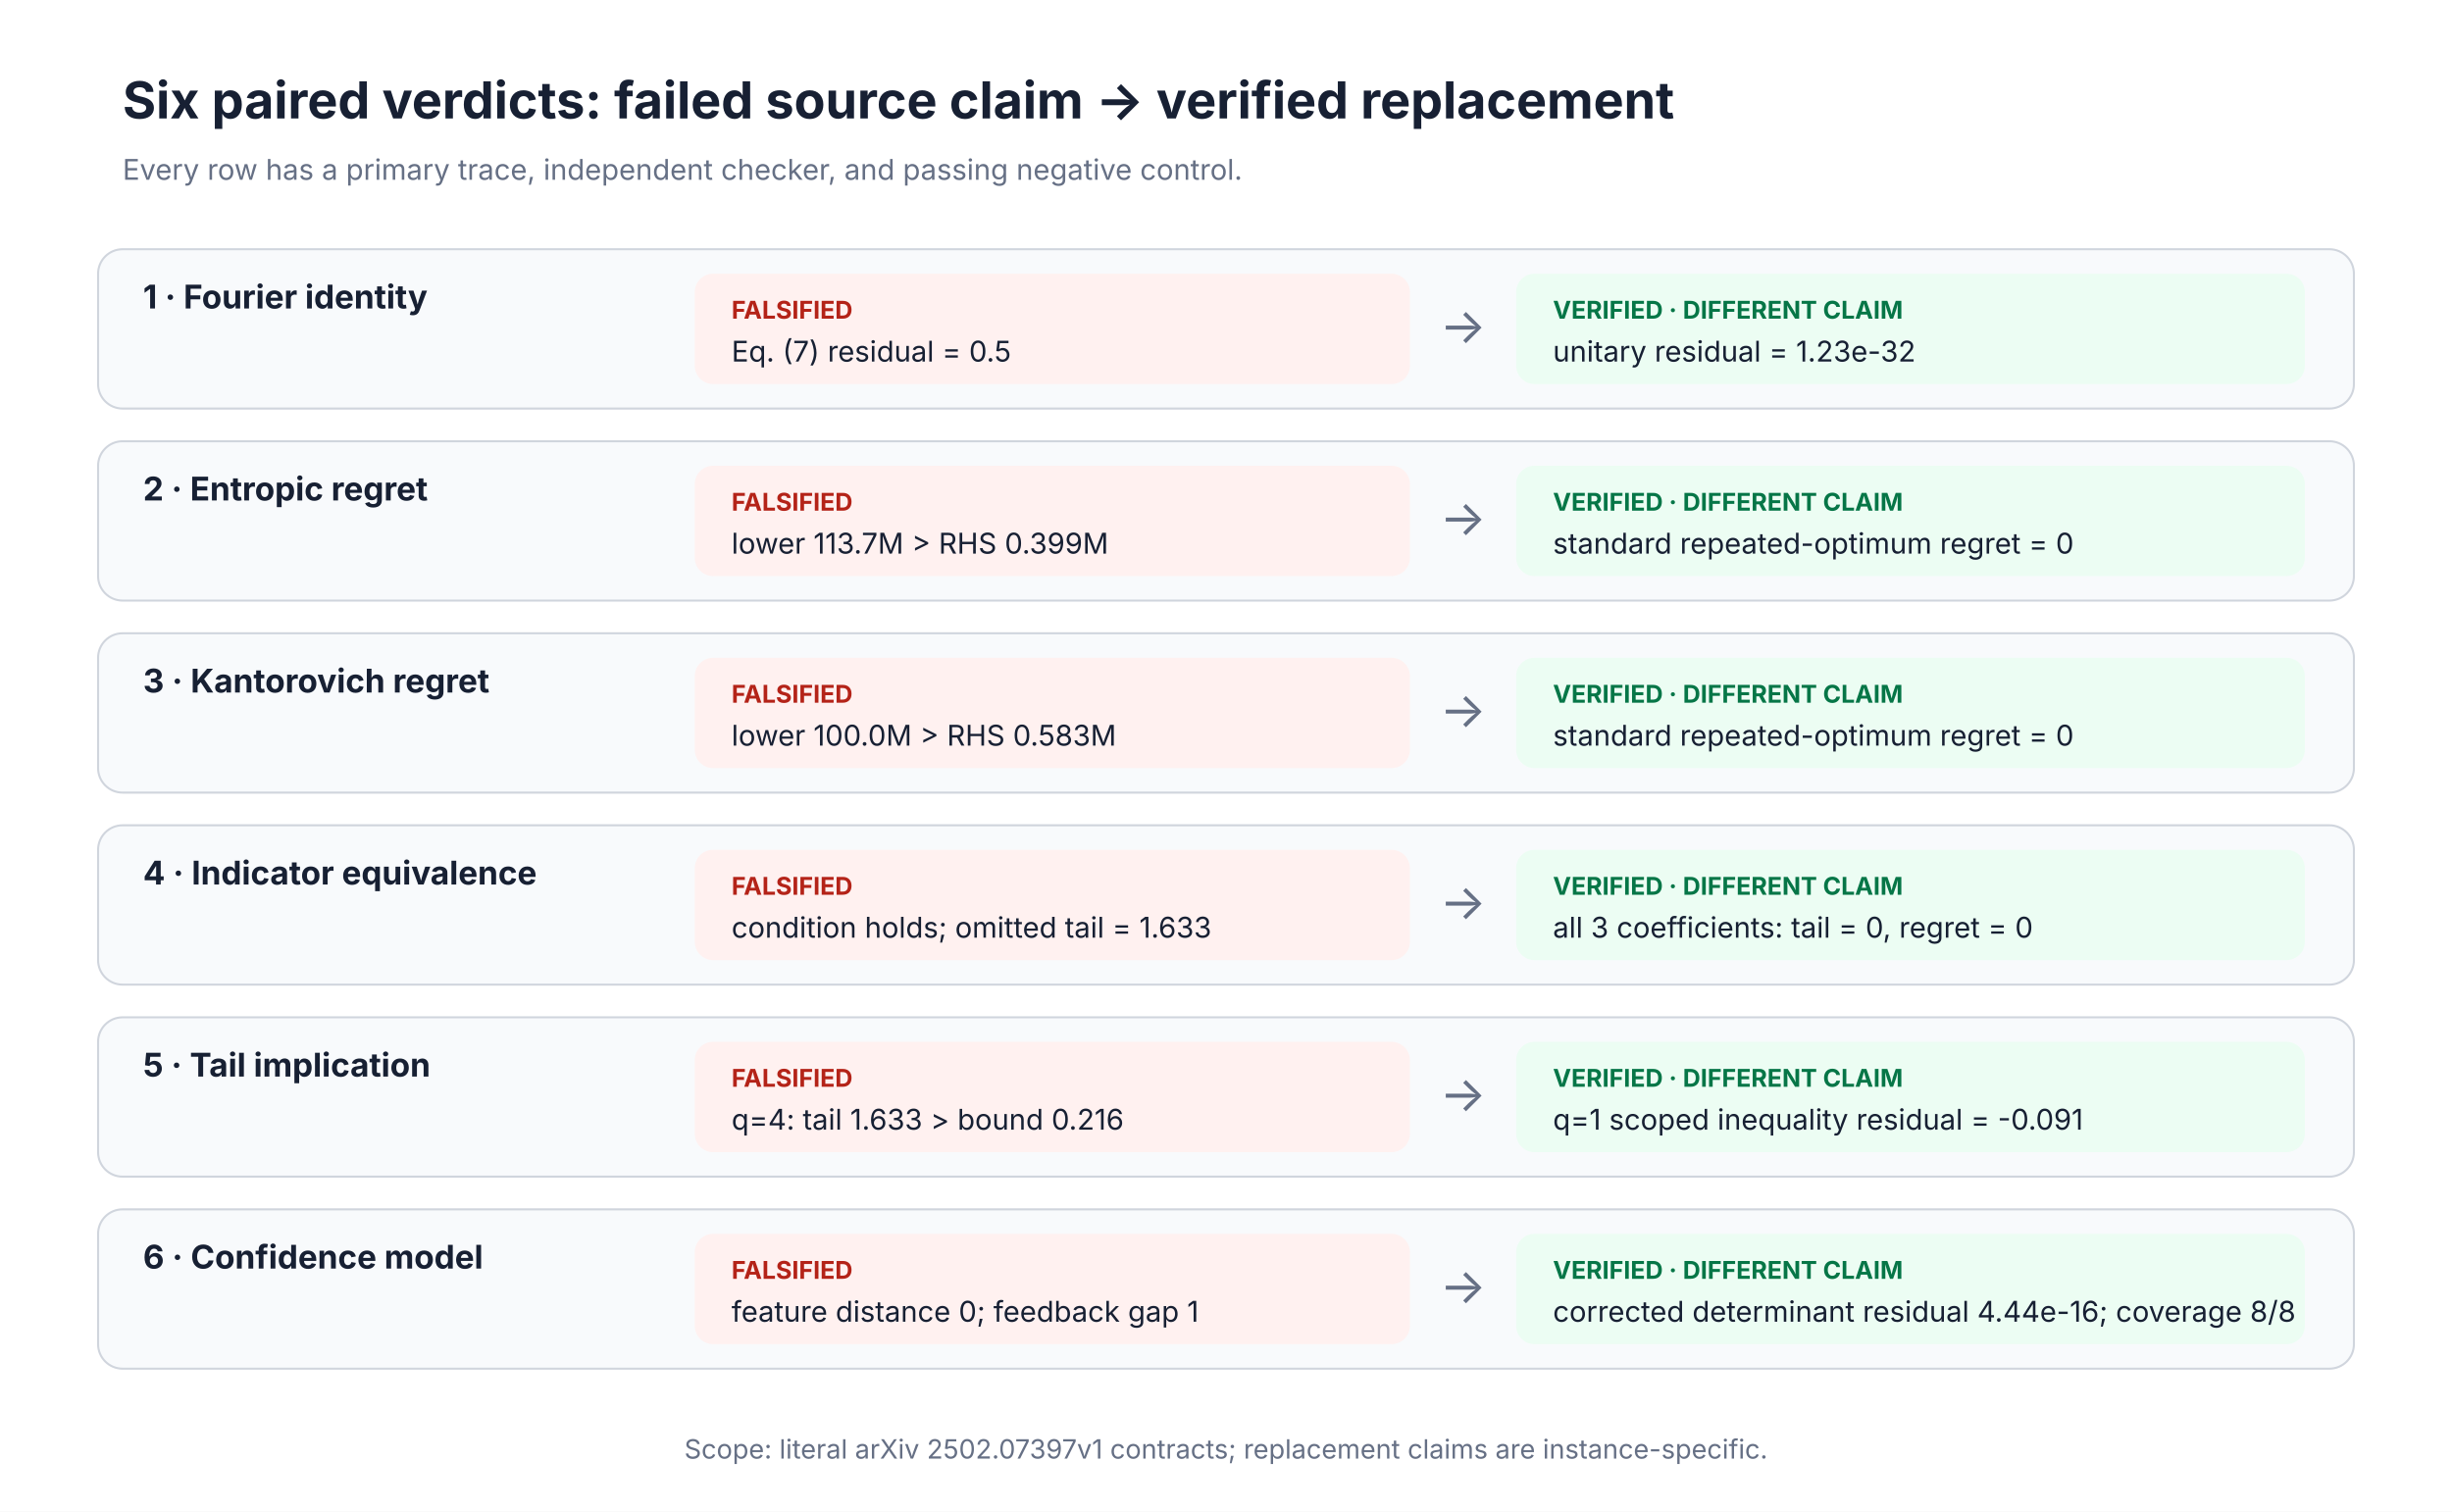
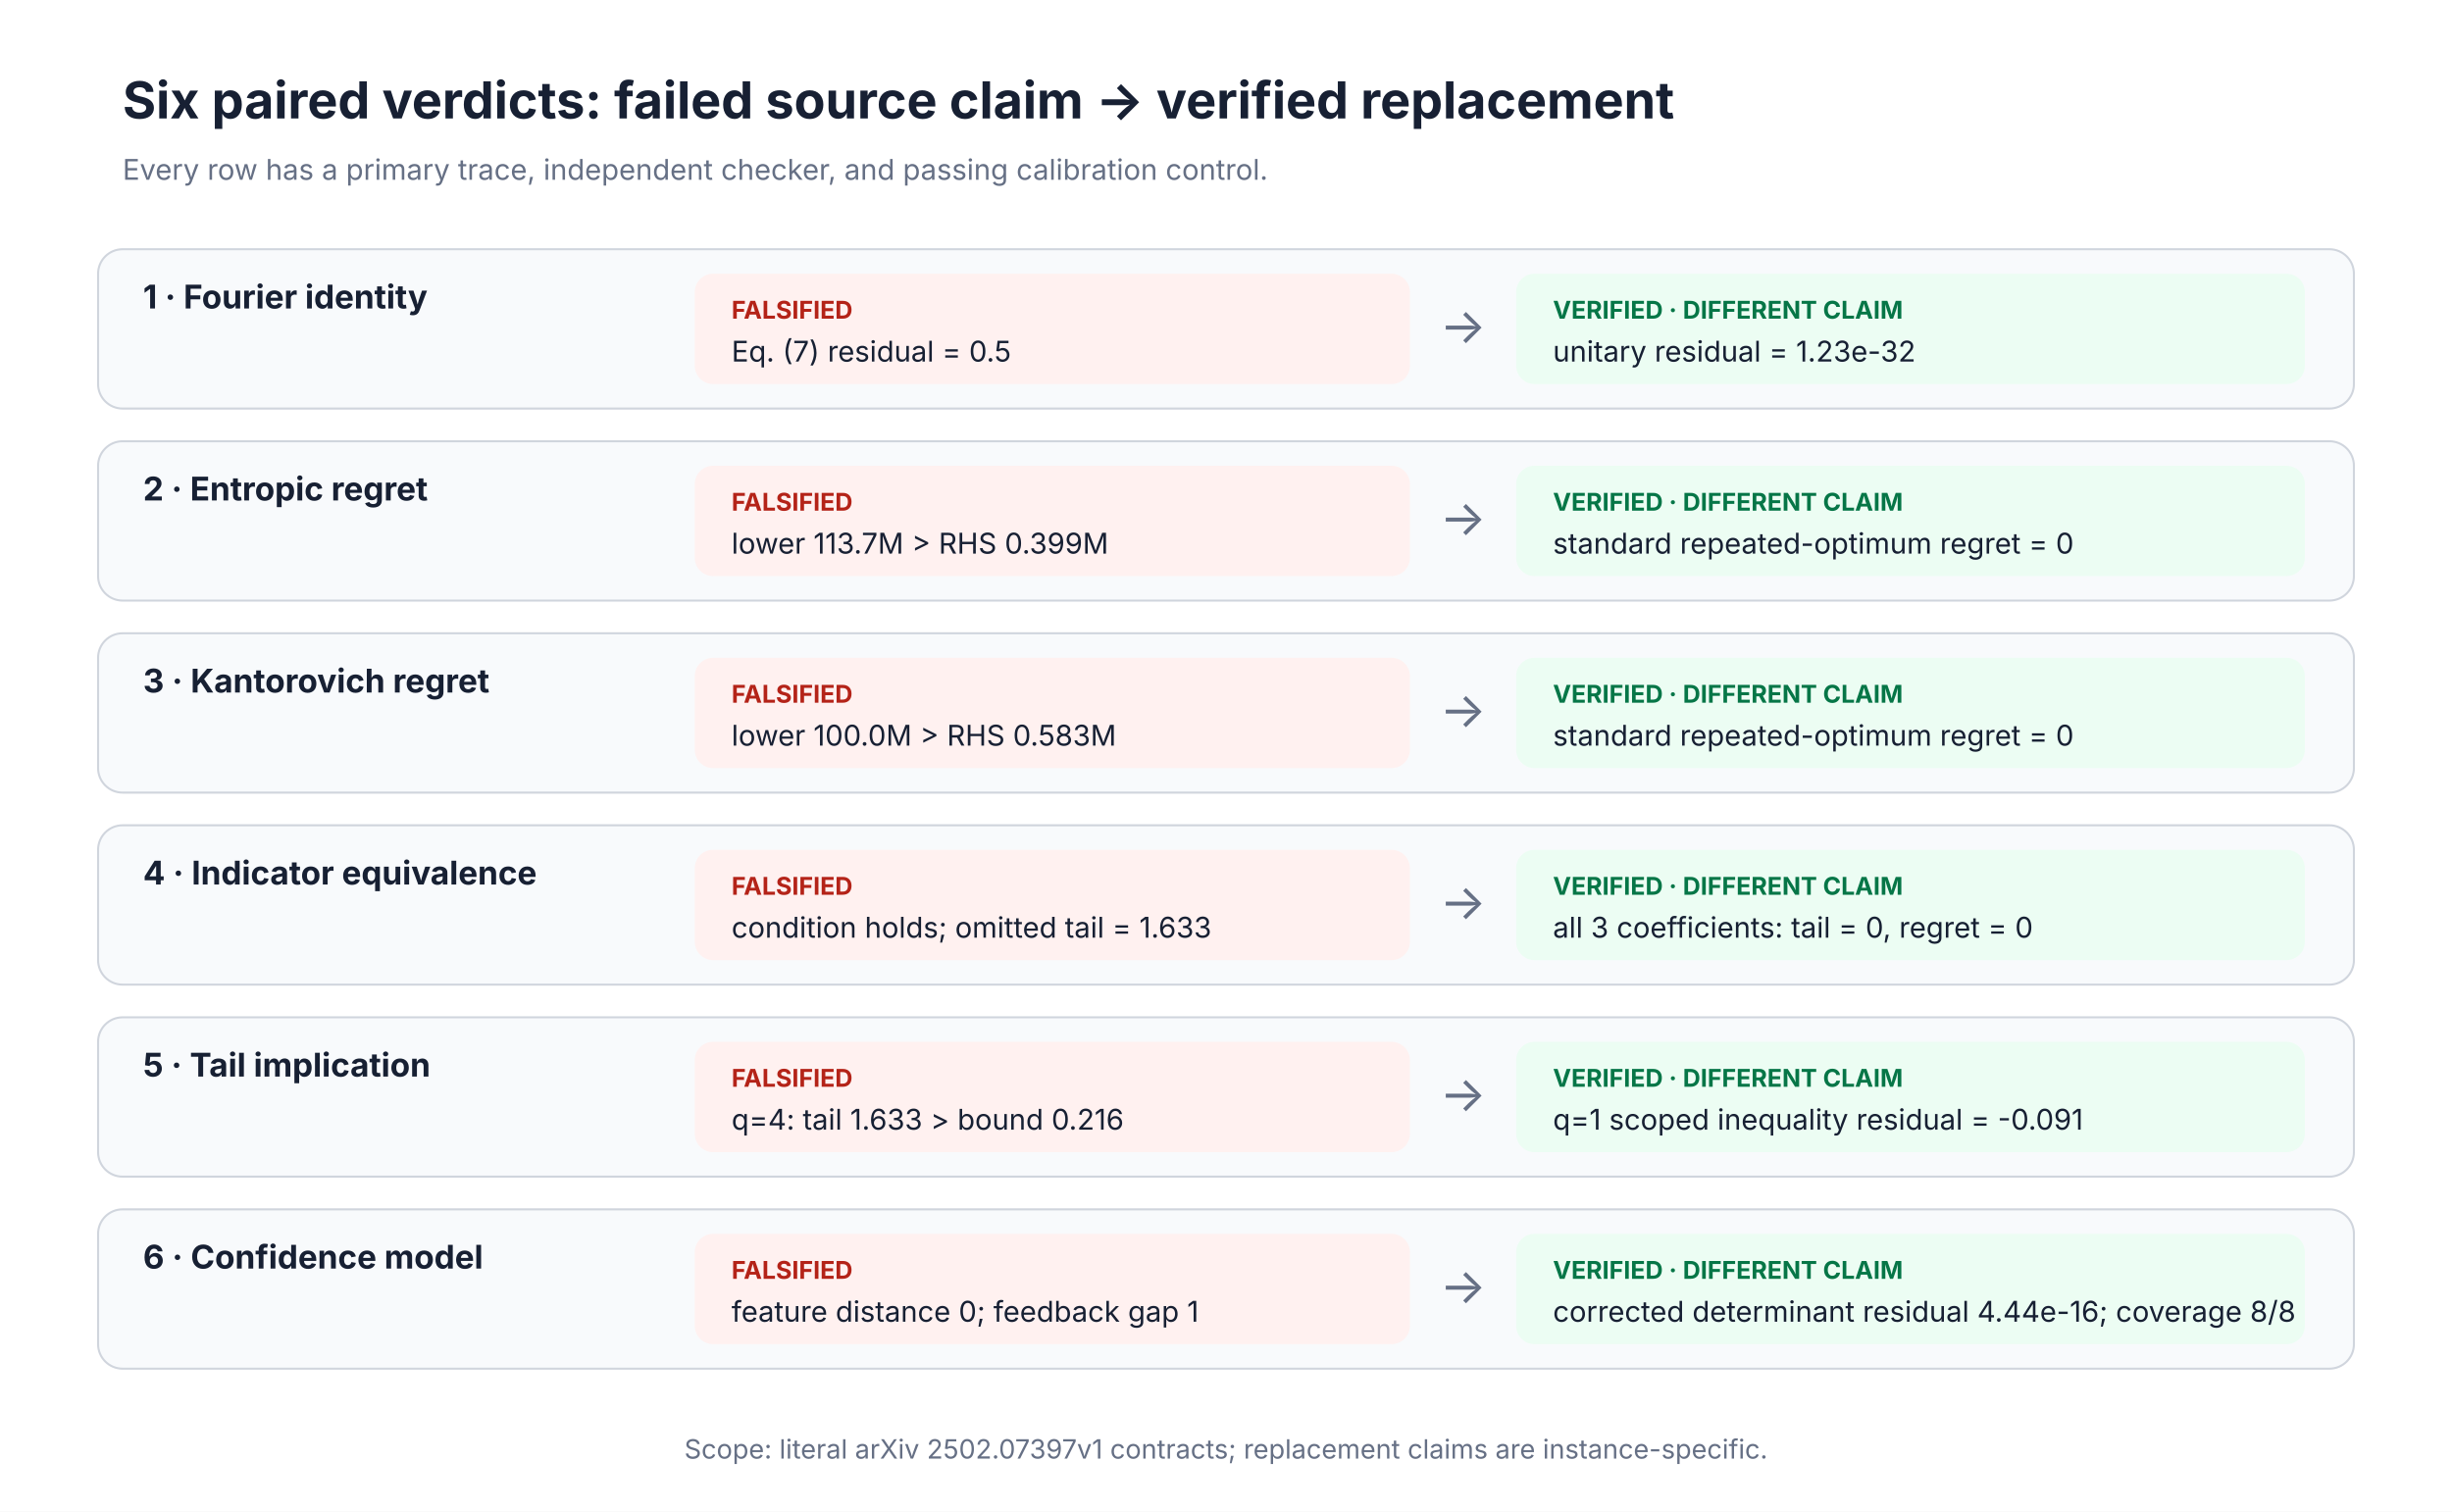
<svg xmlns="http://www.w3.org/2000/svg" width="1200" height="740" viewBox="0 0 1200 740" role="img" aria-labelledby="title desc">
  <rect width="1200" height="740" fill="white" />
  <text x="60" y="58" font-family="Inter,Arial,sans-serif" font-size="25" font-weight="700" fill="#172033" text-anchor="start">Six paired verdicts: failed source claim → verified replacement</text>
-   <text x="60" y="88" font-family="Inter,Arial,sans-serif" font-size="14" font-weight="400" fill="#667085" text-anchor="start">Every row has a primary trace, independent checker, and passing negative control.</text>
+   <text x="60" y="88" font-family="Inter,Arial,sans-serif" font-size="14" font-weight="400" fill="#667085" text-anchor="start">Every row has a primary trace, independent checker, and passing calibration control.</text>
  <rect x="48" y="122" width="1104" height="78" rx="12" fill="#f8fafc" stroke="#d0d5dd" />
  <text x="70" y="151" font-family="Inter,Arial,sans-serif" font-size="16" font-weight="700" fill="#172033" text-anchor="start">1 · Fourier identity</text>
  <rect x="340" y="134" width="350" height="54" rx="9" fill="#fff1f0" />
  <text x="358" y="156" font-family="Inter,Arial,sans-serif" font-size="12" font-weight="700" fill="#b42318" text-anchor="start">FALSIFIED</text>
  <text x="358" y="177" font-family="Inter,Arial,sans-serif" font-size="14" font-weight="400" fill="#172033" text-anchor="start">Eq. (7) residual = 0.5</text>
  <text x="716" y="168" font-family="Inter,Arial,sans-serif" font-size="24" font-weight="400" fill="#667085" text-anchor="middle">→</text>
  <rect x="742" y="134" width="386" height="54" rx="9" fill="#ecfdf3" />
  <text x="760" y="156" font-family="Inter,Arial,sans-serif" font-size="12" font-weight="700" fill="#067647" text-anchor="start">VERIFIED · DIFFERENT CLAIM</text>
  <text x="760" y="177" font-family="Inter,Arial,sans-serif" font-size="14" font-weight="400" fill="#172033" text-anchor="start">unitary residual = 1.23e-32</text>
  <rect x="48" y="216" width="1104" height="78" rx="12" fill="#f8fafc" stroke="#d0d5dd" />
  <text x="70" y="245" font-family="Inter,Arial,sans-serif" font-size="16" font-weight="700" fill="#172033" text-anchor="start">2 · Entropic regret</text>
  <rect x="340" y="228" width="350" height="54" rx="9" fill="#fff1f0" />
  <text x="358" y="250" font-family="Inter,Arial,sans-serif" font-size="12" font-weight="700" fill="#b42318" text-anchor="start">FALSIFIED</text>
  <text x="358" y="271" font-family="Inter,Arial,sans-serif" font-size="14" font-weight="400" fill="#172033" text-anchor="start">lower 113.7M &gt; RHS 0.399M</text>
  <text x="716" y="262" font-family="Inter,Arial,sans-serif" font-size="24" font-weight="400" fill="#667085" text-anchor="middle">→</text>
  <rect x="742" y="228" width="386" height="54" rx="9" fill="#ecfdf3" />
  <text x="760" y="250" font-family="Inter,Arial,sans-serif" font-size="12" font-weight="700" fill="#067647" text-anchor="start">VERIFIED · DIFFERENT CLAIM</text>
  <text x="760" y="271" font-family="Inter,Arial,sans-serif" font-size="14" font-weight="400" fill="#172033" text-anchor="start">standard repeated-optimum regret = 0</text>
  <rect x="48" y="310" width="1104" height="78" rx="12" fill="#f8fafc" stroke="#d0d5dd" />
  <text x="70" y="339" font-family="Inter,Arial,sans-serif" font-size="16" font-weight="700" fill="#172033" text-anchor="start">3 · Kantorovich regret</text>
  <rect x="340" y="322" width="350" height="54" rx="9" fill="#fff1f0" />
  <text x="358" y="344" font-family="Inter,Arial,sans-serif" font-size="12" font-weight="700" fill="#b42318" text-anchor="start">FALSIFIED</text>
  <text x="358" y="365" font-family="Inter,Arial,sans-serif" font-size="14" font-weight="400" fill="#172033" text-anchor="start">lower 100.0M &gt; RHS 0.583M</text>
  <text x="716" y="356" font-family="Inter,Arial,sans-serif" font-size="24" font-weight="400" fill="#667085" text-anchor="middle">→</text>
  <rect x="742" y="322" width="386" height="54" rx="9" fill="#ecfdf3" />
  <text x="760" y="344" font-family="Inter,Arial,sans-serif" font-size="12" font-weight="700" fill="#067647" text-anchor="start">VERIFIED · DIFFERENT CLAIM</text>
  <text x="760" y="365" font-family="Inter,Arial,sans-serif" font-size="14" font-weight="400" fill="#172033" text-anchor="start">standard repeated-optimum regret = 0</text>
  <rect x="48" y="404" width="1104" height="78" rx="12" fill="#f8fafc" stroke="#d0d5dd" />
  <text x="70" y="433" font-family="Inter,Arial,sans-serif" font-size="16" font-weight="700" fill="#172033" text-anchor="start">4 · Indicator equivalence</text>
  <rect x="340" y="416" width="350" height="54" rx="9" fill="#fff1f0" />
  <text x="358" y="438" font-family="Inter,Arial,sans-serif" font-size="12" font-weight="700" fill="#b42318" text-anchor="start">FALSIFIED</text>
  <text x="358" y="459" font-family="Inter,Arial,sans-serif" font-size="14" font-weight="400" fill="#172033" text-anchor="start">condition holds; omitted tail = 1.633</text>
  <text x="716" y="450" font-family="Inter,Arial,sans-serif" font-size="24" font-weight="400" fill="#667085" text-anchor="middle">→</text>
  <rect x="742" y="416" width="386" height="54" rx="9" fill="#ecfdf3" />
  <text x="760" y="438" font-family="Inter,Arial,sans-serif" font-size="12" font-weight="700" fill="#067647" text-anchor="start">VERIFIED · DIFFERENT CLAIM</text>
  <text x="760" y="459" font-family="Inter,Arial,sans-serif" font-size="14" font-weight="400" fill="#172033" text-anchor="start">all 3 coefficients: tail = 0, regret = 0</text>
  <rect x="48" y="498" width="1104" height="78" rx="12" fill="#f8fafc" stroke="#d0d5dd" />
  <text x="70" y="527" font-family="Inter,Arial,sans-serif" font-size="16" font-weight="700" fill="#172033" text-anchor="start">5 · Tail implication</text>
  <rect x="340" y="510" width="350" height="54" rx="9" fill="#fff1f0" />
  <text x="358" y="532" font-family="Inter,Arial,sans-serif" font-size="12" font-weight="700" fill="#b42318" text-anchor="start">FALSIFIED</text>
  <text x="358" y="553" font-family="Inter,Arial,sans-serif" font-size="14" font-weight="400" fill="#172033" text-anchor="start">q=4: tail 1.633 &gt; bound 0.216</text>
  <text x="716" y="544" font-family="Inter,Arial,sans-serif" font-size="24" font-weight="400" fill="#667085" text-anchor="middle">→</text>
  <rect x="742" y="510" width="386" height="54" rx="9" fill="#ecfdf3" />
  <text x="760" y="532" font-family="Inter,Arial,sans-serif" font-size="12" font-weight="700" fill="#067647" text-anchor="start">VERIFIED · DIFFERENT CLAIM</text>
  <text x="760" y="553" font-family="Inter,Arial,sans-serif" font-size="14" font-weight="400" fill="#172033" text-anchor="start">q=1 scoped inequality residual = -0.091</text>
  <rect x="48" y="592" width="1104" height="78" rx="12" fill="#f8fafc" stroke="#d0d5dd" />
  <text x="70" y="621" font-family="Inter,Arial,sans-serif" font-size="16" font-weight="700" fill="#172033" text-anchor="start">6 · Confidence model</text>
  <rect x="340" y="604" width="350" height="54" rx="9" fill="#fff1f0" />
  <text x="358" y="626" font-family="Inter,Arial,sans-serif" font-size="12" font-weight="700" fill="#b42318" text-anchor="start">FALSIFIED</text>
  <text x="358" y="647" font-family="Inter,Arial,sans-serif" font-size="14" font-weight="400" fill="#172033" text-anchor="start">feature distance 0; feedback gap 1</text>
  <text x="716" y="638" font-family="Inter,Arial,sans-serif" font-size="24" font-weight="400" fill="#667085" text-anchor="middle">→</text>
  <rect x="742" y="604" width="386" height="54" rx="9" fill="#ecfdf3" />
  <text x="760" y="626" font-family="Inter,Arial,sans-serif" font-size="12" font-weight="700" fill="#067647" text-anchor="start">VERIFIED · DIFFERENT CLAIM</text>
  <text x="760" y="647" font-family="Inter,Arial,sans-serif" font-size="14" font-weight="400" fill="#172033" text-anchor="start">corrected determinant residual 4.44e-16; coverage 8/8</text>
  <text x="600" y="714" font-family="Inter,Arial,sans-serif" font-size="13" font-weight="400" fill="#667085" text-anchor="middle">Scope: literal arXiv 2502.07397v1 contracts; replacement claims are instance-specific.</text>
</svg>
